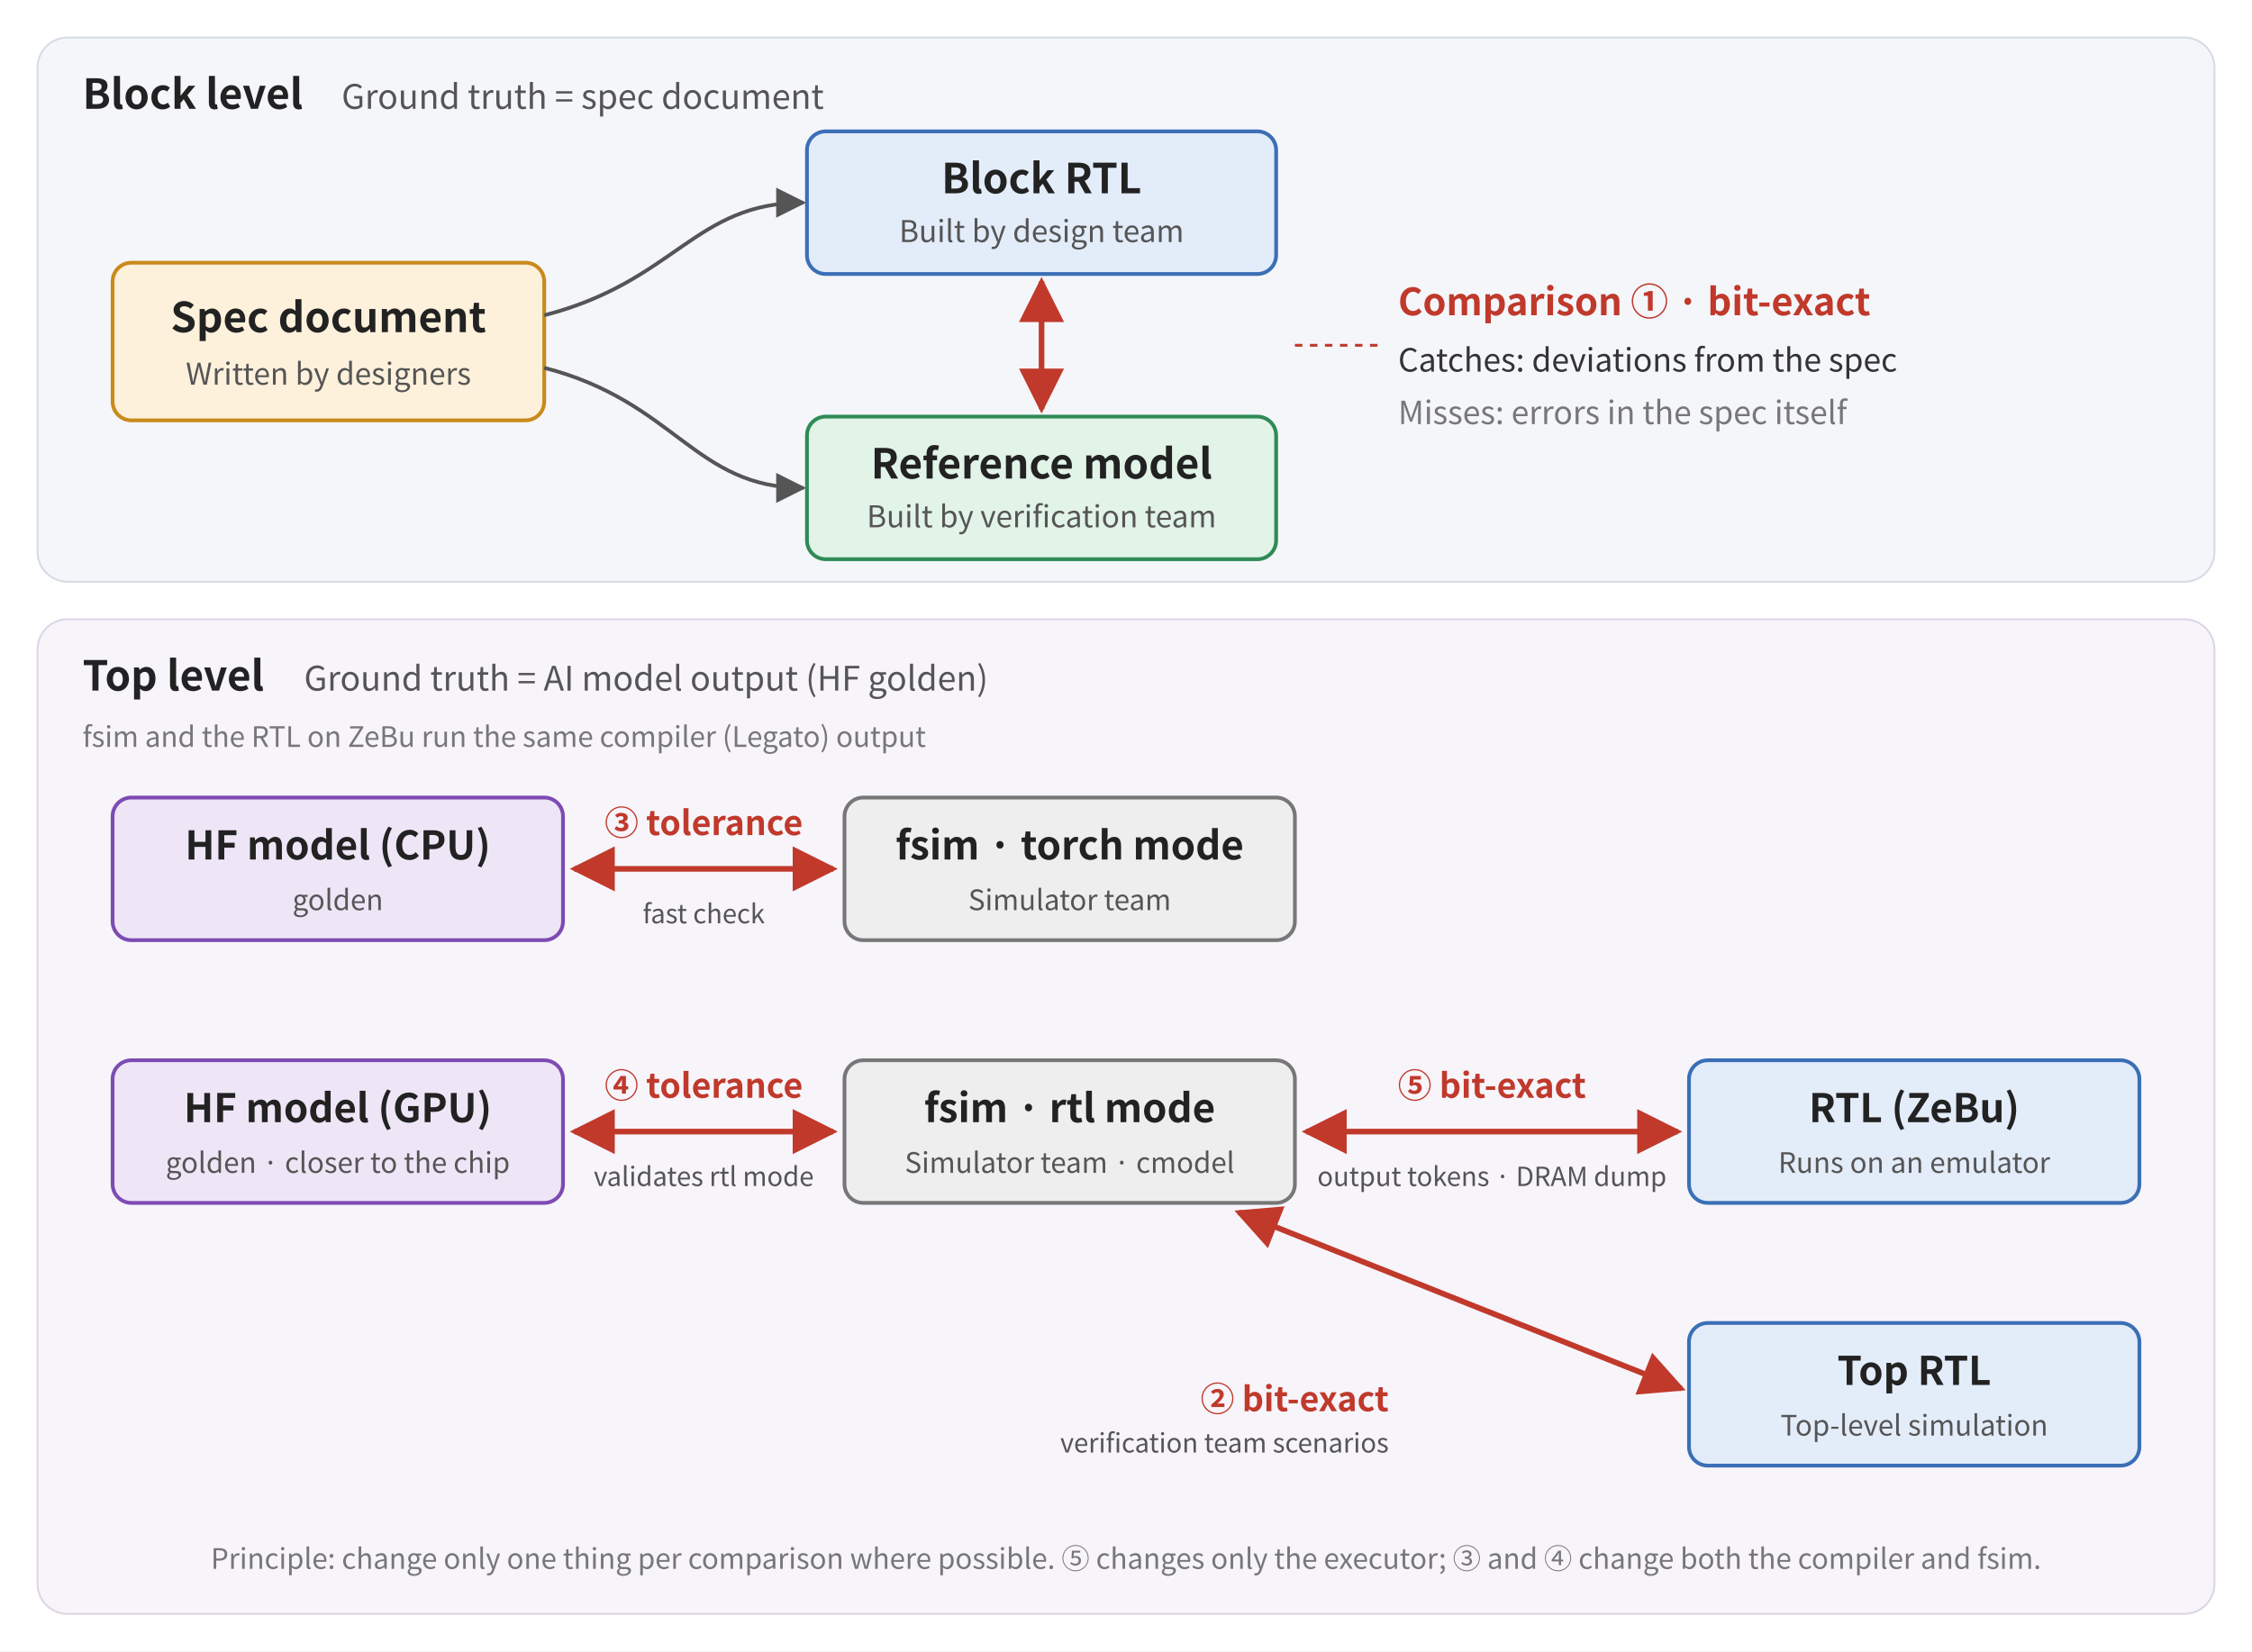
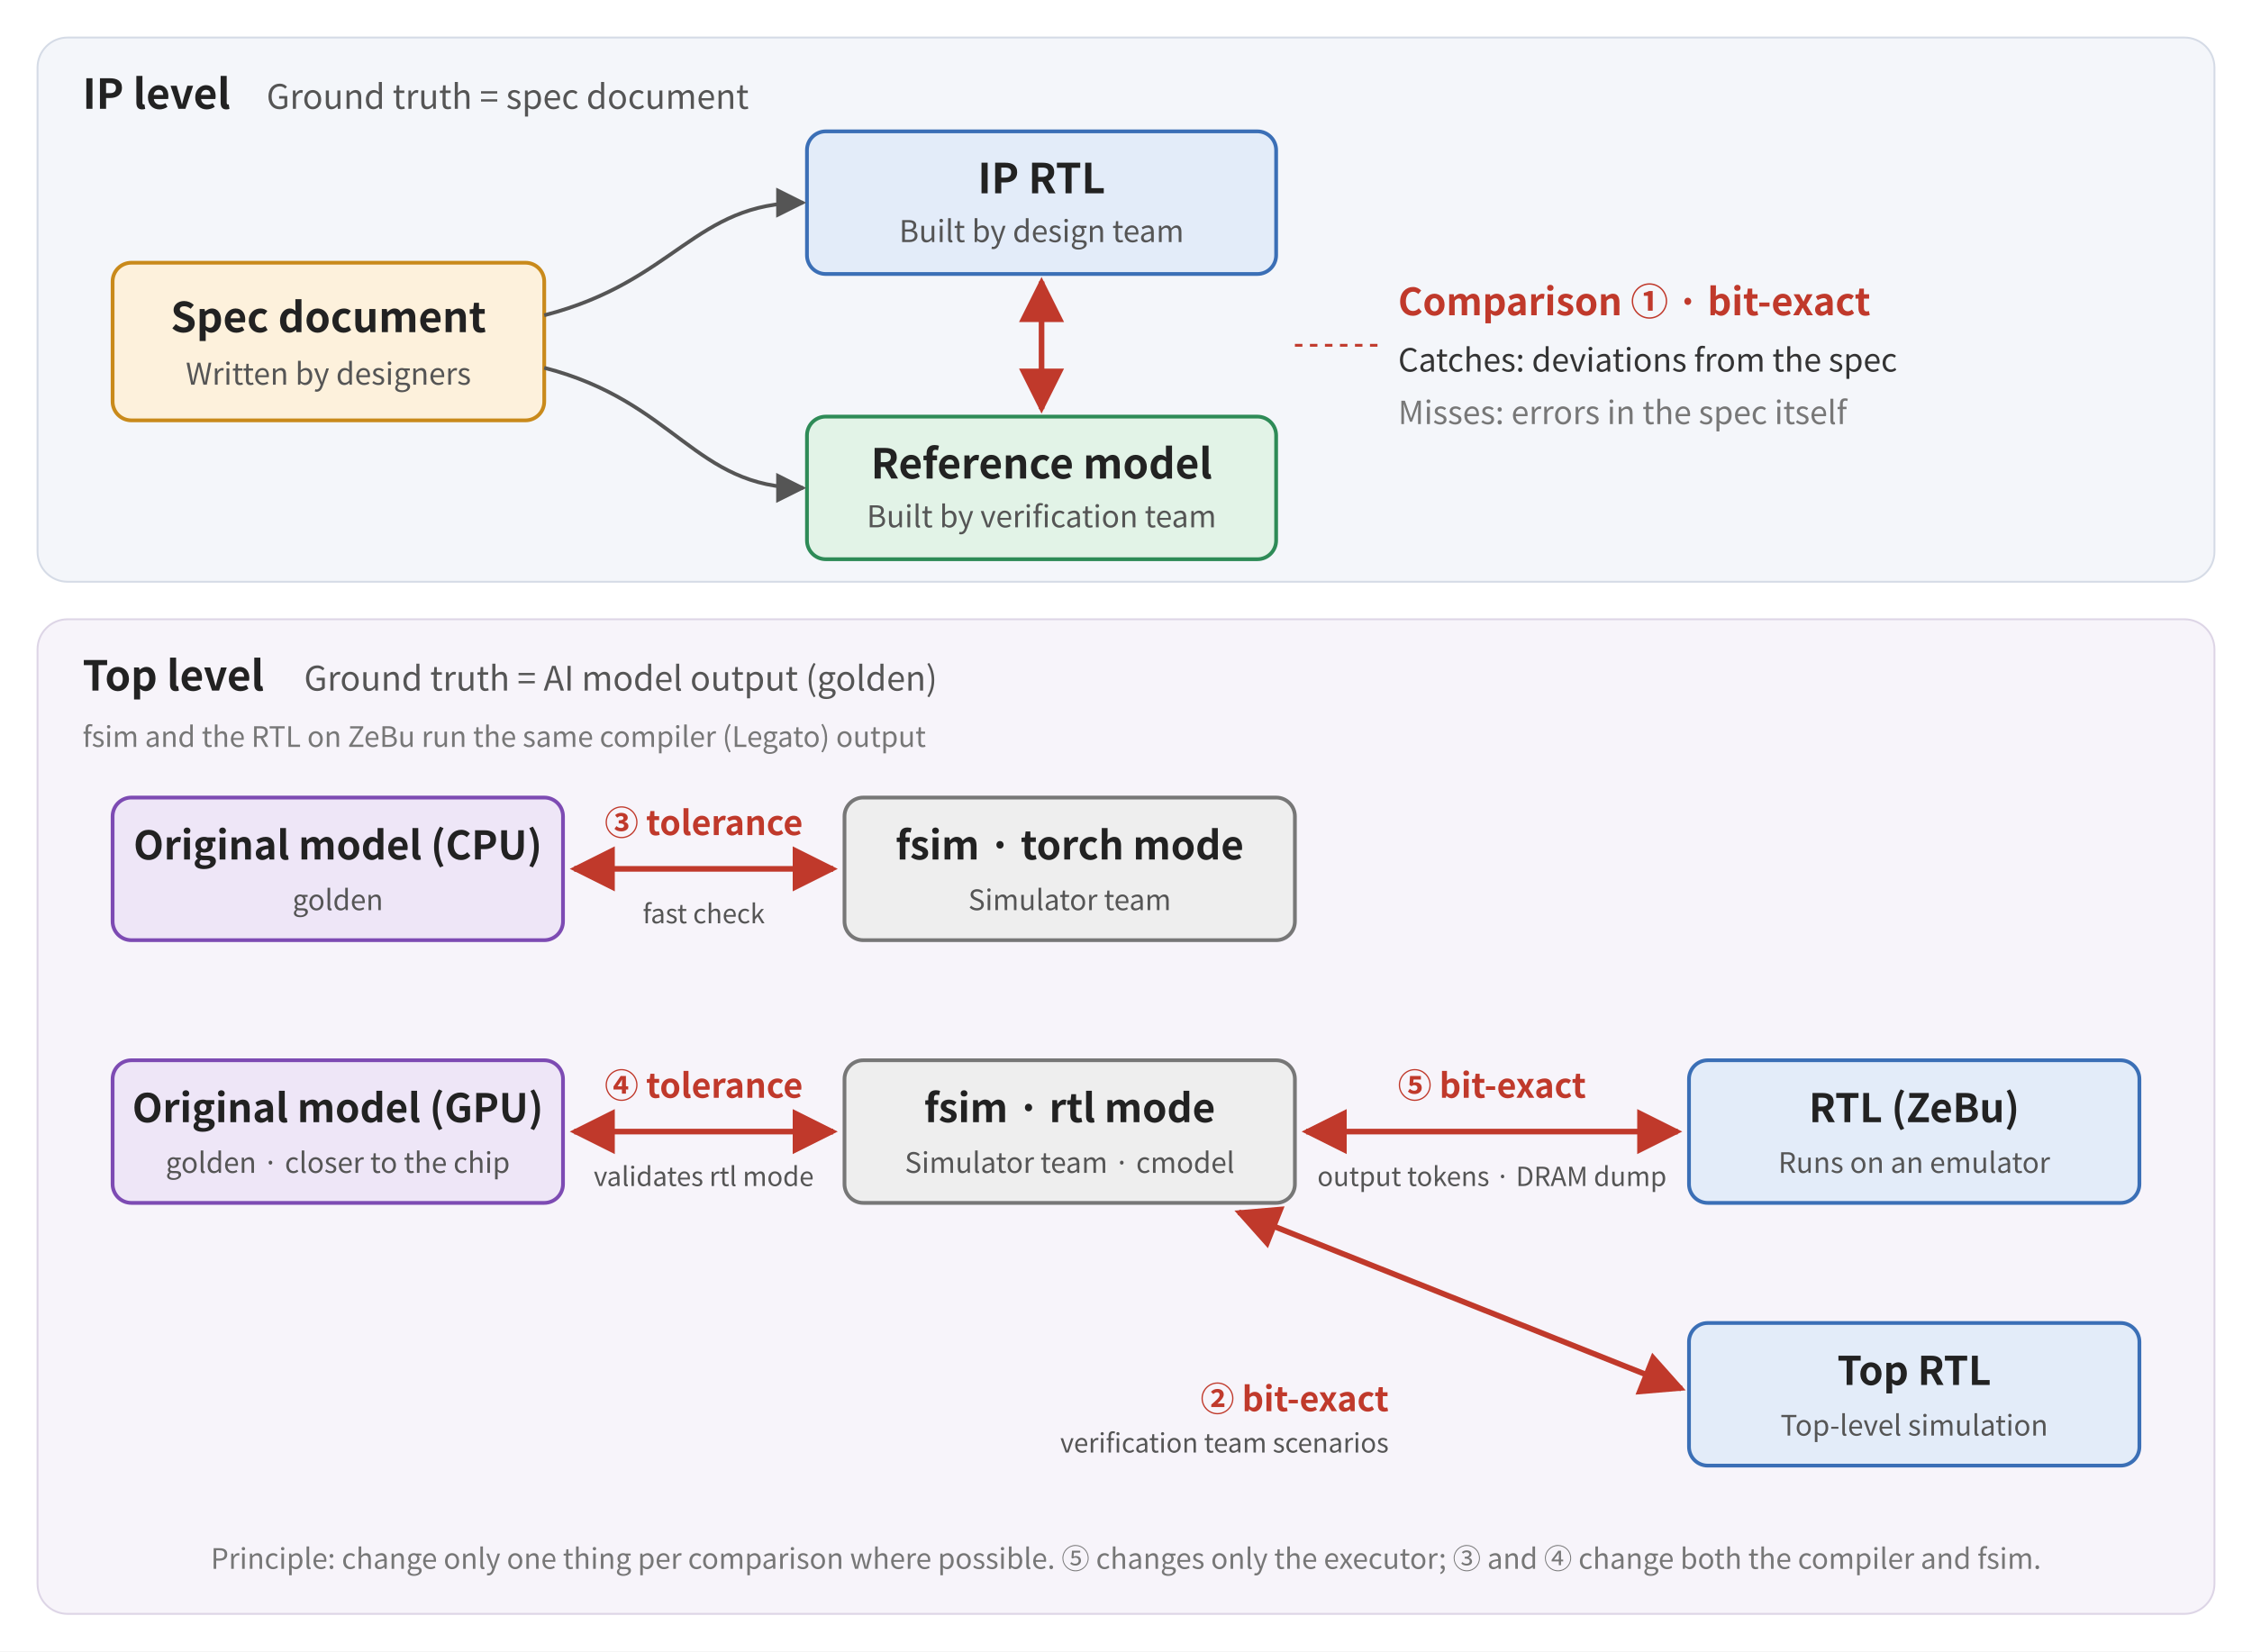
<svg xmlns="http://www.w3.org/2000/svg" width="1200" height="880" viewBox="0 0 1200 880" font-family="Noto Sans CJK KR, Noto Sans KR, sans-serif">
  <defs>
    <marker id="arr" viewBox="0 0 10 10" refX="9" refY="5" markerWidth="8" markerHeight="8" orient="auto-start-reverse">
      <path d="M0,0 L10,5 L0,10 z" fill="#555" />
    </marker>
    <marker id="cmp" viewBox="0 0 10 10" refX="9" refY="5" markerWidth="8" markerHeight="8" orient="auto-start-reverse">
      <path d="M0,0 L10,5 L0,10 z" fill="#C0392B" />
    </marker>
  </defs>
  <rect width="1200" height="880" fill="#FFFFFF" />
  <rect x="20" y="20" width="1160" height="290" rx="16" fill="#F4F6FA" stroke="#D5DBE6" />
-   <text x="44" y="58" font-size="22" font-weight="700" fill="#222">Block level</text>
-   <text x="182" y="58" font-size="18" fill="#555">Ground truth = spec document</text>
+   <text x="44" y="58" font-size="22" font-weight="700" fill="#222">IP level</text>
+   <text x="142" y="58" font-size="18" fill="#555">Ground truth = spec document</text>
  <rect x="60" y="140" width="230" height="84" rx="10" fill="#FDF1DC" stroke="#C98A1B" stroke-width="2" />
  <text x="175" y="177" font-size="22" font-weight="700" text-anchor="middle" fill="#222">Spec document</text>
  <text x="175" y="205" font-size="16" text-anchor="middle" fill="#555">Written by designers</text>
  <rect x="430" y="70" width="250" height="76" rx="10" fill="#E3ECF9" stroke="#3B6FB6" stroke-width="2" />
-   <text x="555" y="103" font-size="22" font-weight="700" text-anchor="middle" fill="#222">Block RTL</text>
+   <text x="555" y="103" font-size="22" font-weight="700" text-anchor="middle" fill="#222">IP RTL</text>
  <text x="555" y="129" font-size="16" text-anchor="middle" fill="#555">Built by design team</text>
  <rect x="430" y="222" width="250" height="76" rx="10" fill="#E2F3E7" stroke="#2E8B57" stroke-width="2" />
  <text x="555" y="255" font-size="22" font-weight="700" text-anchor="middle" fill="#222">Reference model</text>
  <text x="555" y="281" font-size="16" text-anchor="middle" fill="#555">Built by verification team</text>
  <path d="M290,168 C360,150 370,108 428,108" fill="none" stroke="#555" stroke-width="2" marker-end="url(#arr)" />
  <path d="M290,196 C360,214 370,260 428,260" fill="none" stroke="#555" stroke-width="2" marker-end="url(#arr)" />
  <line x1="555" y1="150" x2="555" y2="218" stroke="#C0392B" stroke-width="3" marker-start="url(#cmp)" marker-end="url(#cmp)" />
  <line x1="690" y1="184" x2="735" y2="184" stroke="#C0392B" stroke-width="1.5" stroke-dasharray="4 4" />
  <text x="745" y="168" font-size="20" font-weight="700" fill="#C0392B">Comparison ① · bit-exact</text>
  <text x="745" y="198" font-size="17" fill="#333">Catches: deviations from the spec</text>
  <text x="745" y="226" font-size="17" fill="#777">Misses: errors in the spec itself</text>
  <rect x="20" y="330" width="1160" height="530" rx="16" fill="#F7F4FA" stroke="#DDD5E6" />
  <text x="44" y="368" font-size="22" font-weight="700" fill="#222">Top level</text>
-   <text x="162" y="368" font-size="18" fill="#555">Ground truth = AI model output (HF golden)</text>
+   <text x="162" y="368" font-size="18" fill="#555">Ground truth = AI model output (golden)</text>
  <text x="44" y="398" font-size="15" fill="#777">fsim and the RTL on ZeBu run the same compiler (Legato) output</text>
  <rect x="60" y="425" width="240" height="76" rx="10" fill="#EEE6F7" stroke="#7D4BB3" stroke-width="2" />
-   <text x="180.0" y="458" font-size="21" font-weight="700" text-anchor="middle" fill="#222">HF model (CPU)</text>
+   <text x="180.0" y="458" font-size="21" font-weight="700" text-anchor="middle" fill="#222">Original model (CPU)</text>
  <text x="180.0" y="485" font-size="15" text-anchor="middle" fill="#555">golden</text>
  <rect x="450" y="425" width="240" height="76" rx="10" fill="#EEEEEE" stroke="#777" stroke-width="2" />
  <text x="570.0" y="458" font-size="21" font-weight="700" text-anchor="middle" fill="#222">fsim · torch mode</text>
  <text x="570.0" y="485" font-size="15" text-anchor="middle" fill="#555">Simulator team</text>
  <line x1="306" y1="463" x2="444" y2="463" stroke="#C0392B" stroke-width="3" marker-start="url(#cmp)" marker-end="url(#cmp)" />
  <text x="375" y="445" font-size="18" font-weight="700" text-anchor="middle" fill="#C0392B">③ tolerance</text>
  <text x="390" y="467" font-size="14" text-anchor="middle" fill="#555" />
  <text x="375" y="492" font-size="14" text-anchor="middle" fill="#555">fast check</text>
  <rect x="60" y="565" width="240" height="76" rx="10" fill="#EEE6F7" stroke="#7D4BB3" stroke-width="2" />
-   <text x="180.0" y="598" font-size="21" font-weight="700" text-anchor="middle" fill="#222">HF model (GPU)</text>
+   <text x="180.0" y="598" font-size="21" font-weight="700" text-anchor="middle" fill="#222">Original model (GPU)</text>
  <text x="180.0" y="625" font-size="15" text-anchor="middle" fill="#555">golden · closer to the chip</text>
  <rect x="450" y="565" width="240" height="76" rx="10" fill="#EEEEEE" stroke="#777" stroke-width="2" />
  <text x="570.0" y="598" font-size="21" font-weight="700" text-anchor="middle" fill="#222">fsim · rtl mode</text>
  <text x="570.0" y="625" font-size="15" text-anchor="middle" fill="#555">Simulator team · cmodel</text>
  <rect x="900" y="565" width="240" height="76" rx="10" fill="#E3ECF9" stroke="#3B6FB6" stroke-width="2" />
  <text x="1020.0" y="598" font-size="21" font-weight="700" text-anchor="middle" fill="#222">RTL (ZeBu)</text>
  <text x="1020.0" y="625" font-size="15" text-anchor="middle" fill="#555">Runs on an emulator</text>
  <line x1="306" y1="603" x2="444" y2="603" stroke="#C0392B" stroke-width="3" marker-start="url(#cmp)" marker-end="url(#cmp)" />
  <text x="375" y="585" font-size="18" font-weight="700" text-anchor="middle" fill="#C0392B">④ tolerance</text>
  <text x="375" y="632" font-size="14" text-anchor="middle" fill="#555">validates rtl mode</text>
  <line x1="696" y1="603" x2="894" y2="603" stroke="#C0392B" stroke-width="3" marker-start="url(#cmp)" marker-end="url(#cmp)" />
  <text x="795" y="585" font-size="18" font-weight="700" text-anchor="middle" fill="#C0392B">⑤ bit-exact</text>
  <text x="795" y="632" font-size="14" text-anchor="middle" fill="#555">output tokens · DRAM dump</text>
  <rect x="900" y="705" width="240" height="76" rx="10" fill="#E3ECF9" stroke="#3B6FB6" stroke-width="2" />
  <text x="1020.0" y="738" font-size="21" font-weight="700" text-anchor="middle" fill="#222">Top RTL</text>
  <text x="1020.0" y="765" font-size="15" text-anchor="middle" fill="#555">Top-level simulation</text>
  <line x1="660" y1="646" x2="896" y2="740" stroke="#C0392B" stroke-width="3" marker-start="url(#cmp)" marker-end="url(#cmp)" />
  <text x="740" y="752" font-size="18" font-weight="700" text-anchor="end" fill="#C0392B">② bit-exact</text>
  <text x="740" y="774" font-size="14" text-anchor="end" fill="#555">verification team scenarios</text>
  <text x="600" y="836" font-size="15" text-anchor="middle" fill="#777">Principle: change only one thing per comparison where possible. ⑤ changes only the executor; ③ and ④ change both the compiler and fsim.</text>
</svg>
